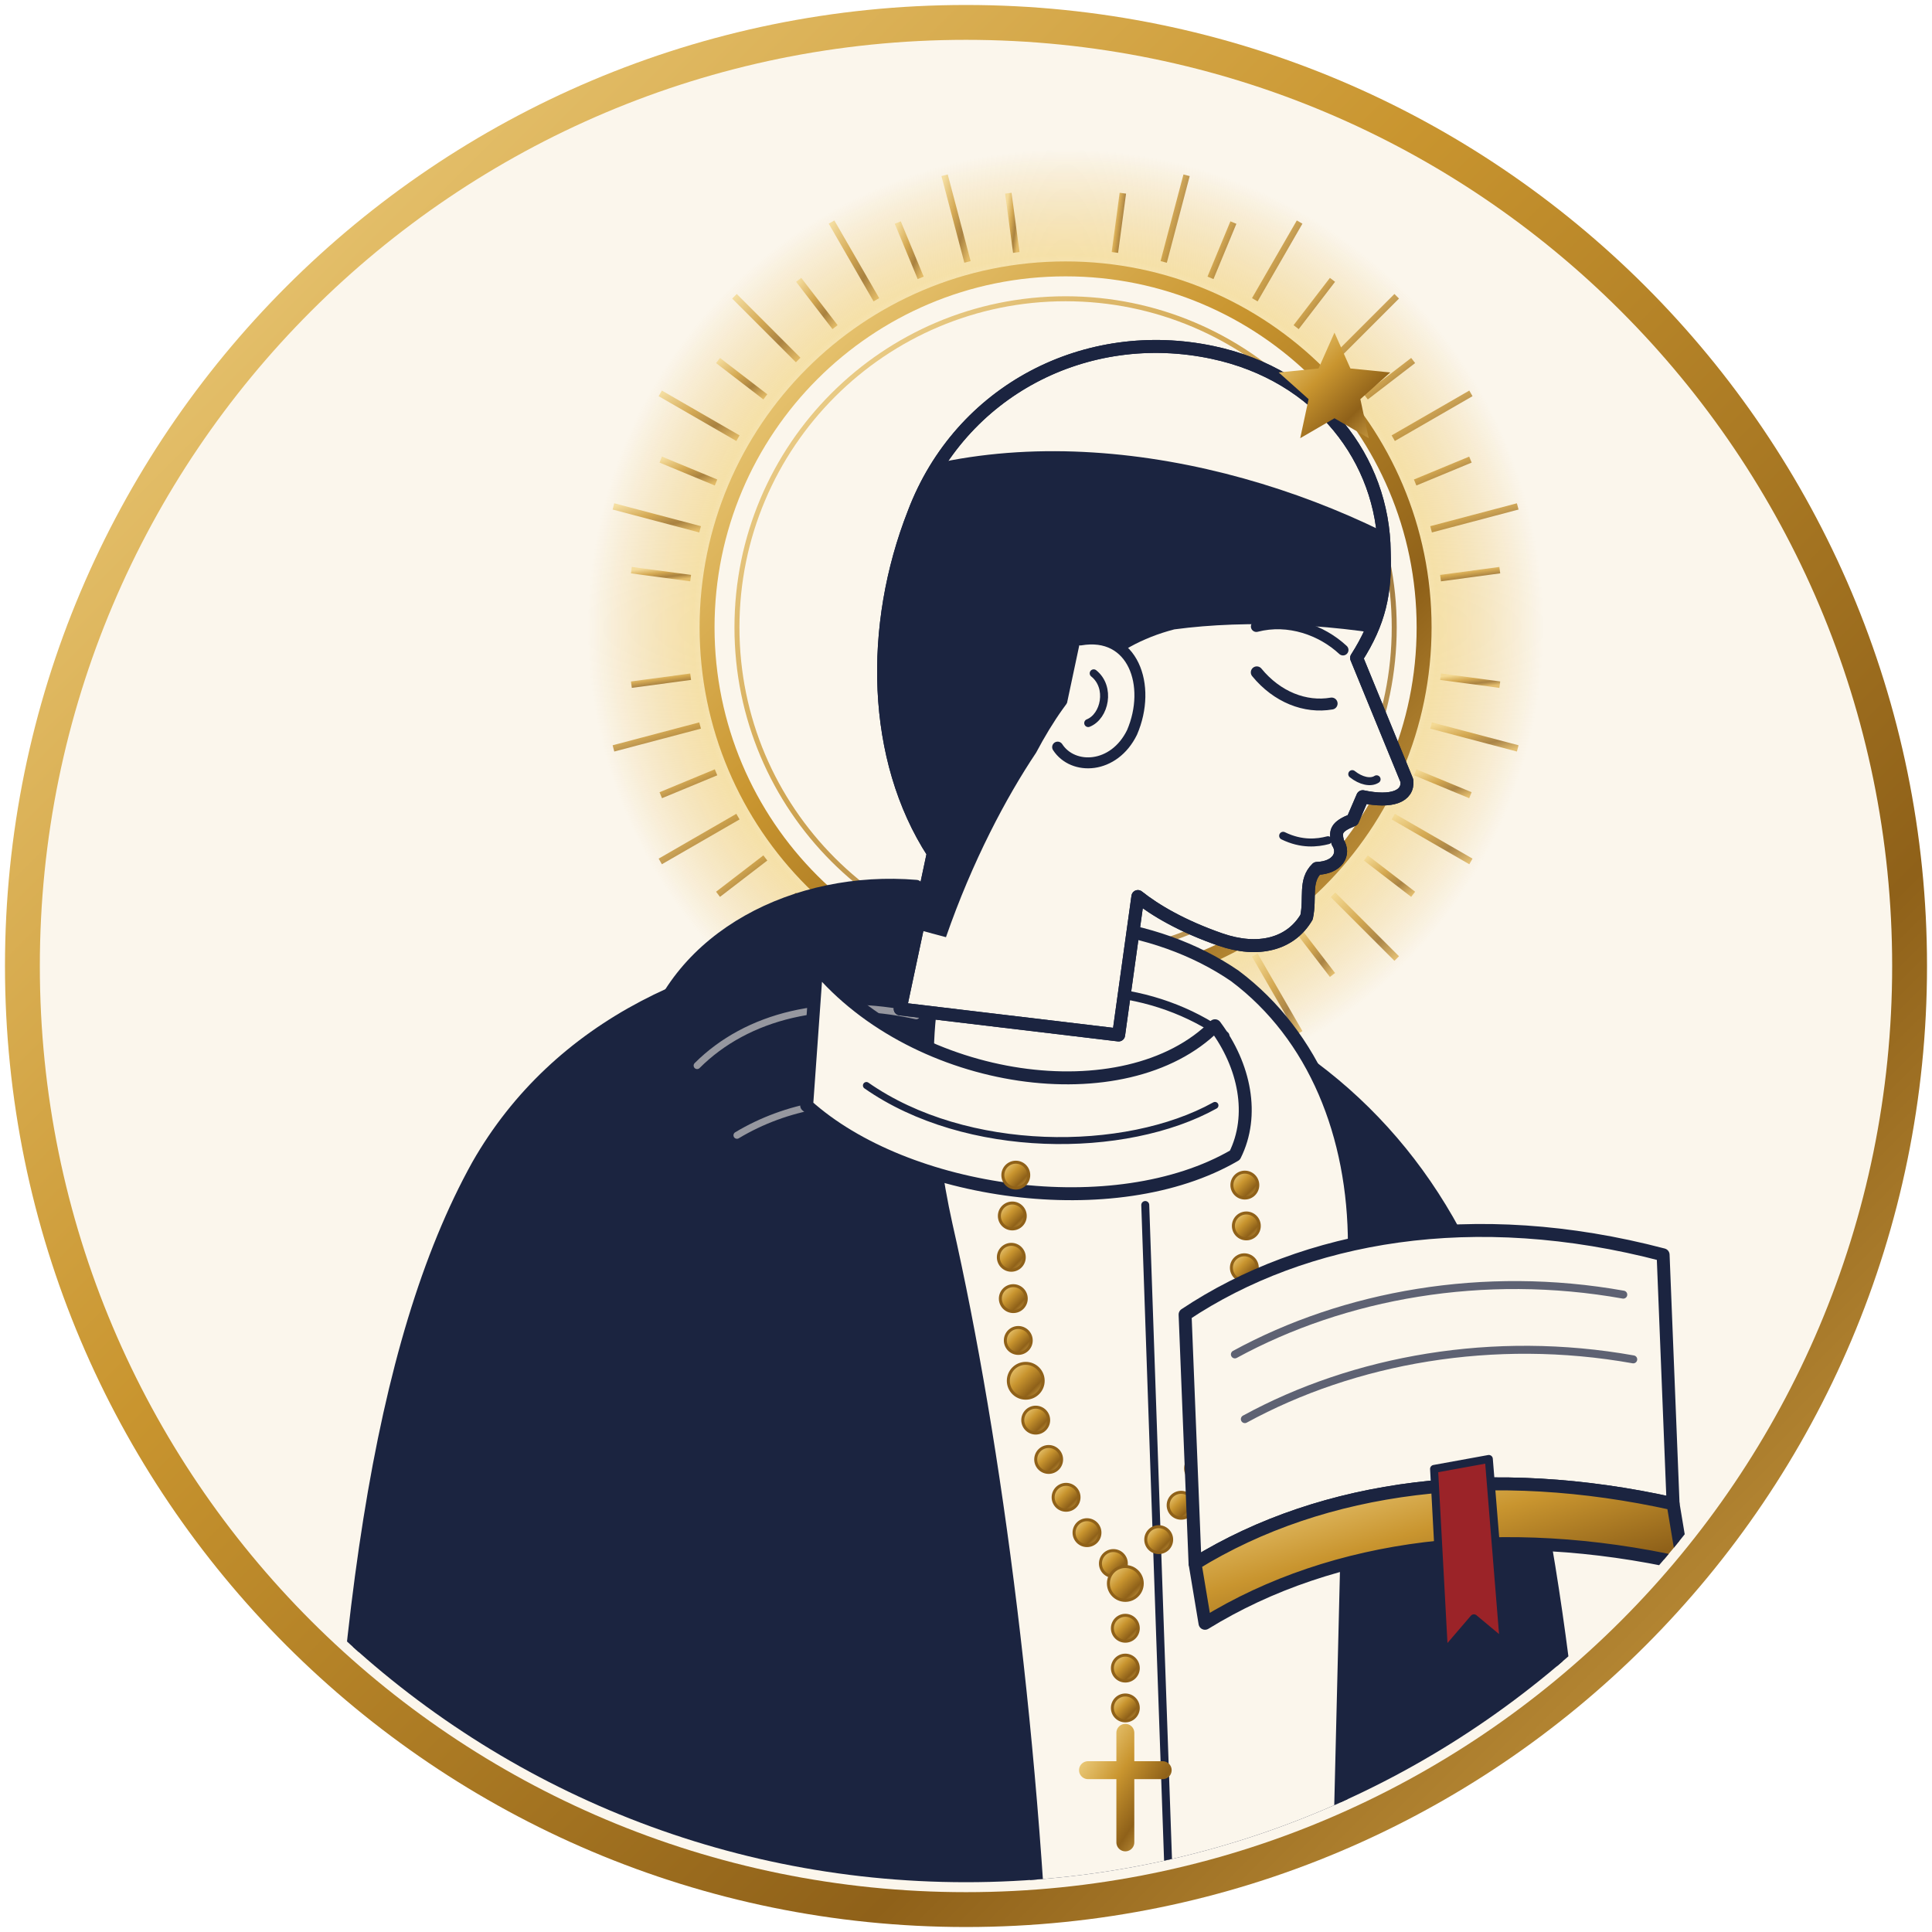
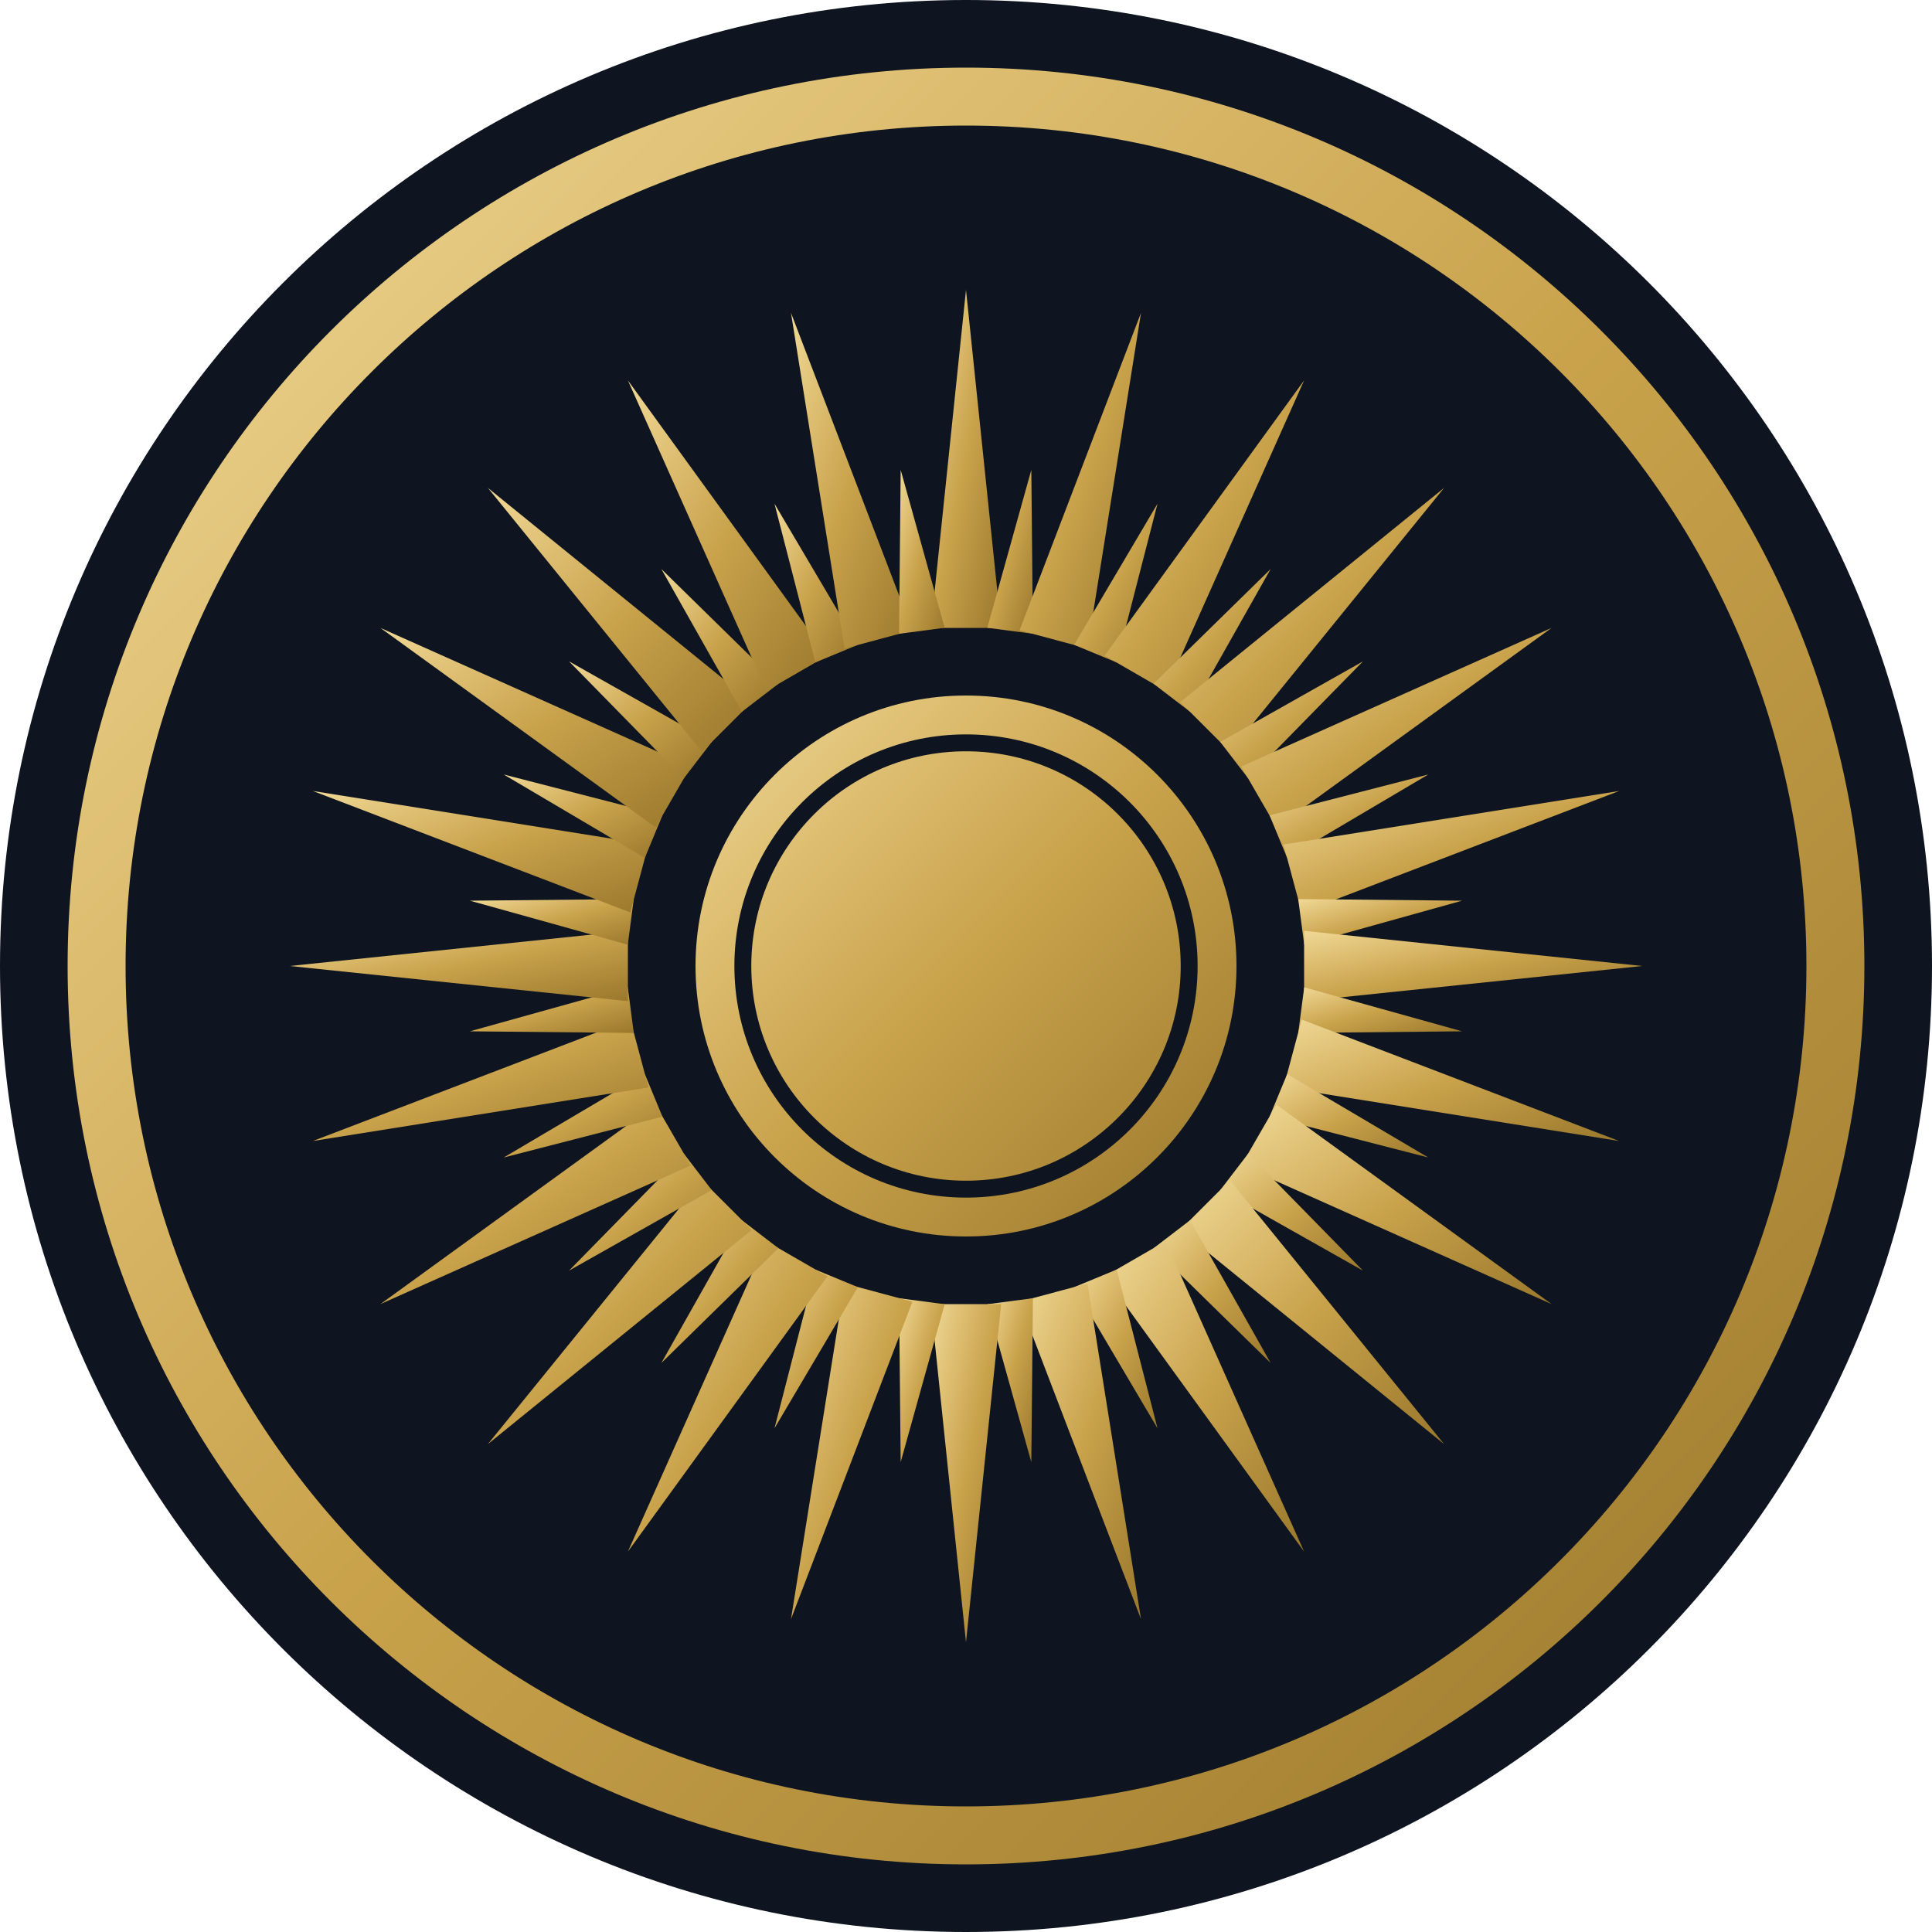
- <svg xmlns="http://www.w3.org/2000/svg" viewBox="62 62 388 388">
+ <svg xmlns="http://www.w3.org/2000/svg" viewBox="0 0 512 512" width="512" height="512">
  <defs>
-     <radialGradient id="parch" cx=".42" cy=".36" r=".8">
-       <stop offset="0" stop-color="#fffbf3" />
-       <stop offset=".65" stop-color="#f6efe1" />
-       <stop offset="1" stop-color="#ebe0ca" />
-     </radialGradient>
-     <linearGradient id="gold" x1="0" y1="0" x2="1" y2="1">
-       <stop offset="0" stop-color="#f3d78c" />
-       <stop offset=".4" stop-color="#c9952f" />
-       <stop offset=".72" stop-color="#8f6119" />
-       <stop offset="1" stop-color="#dcae4f" />
+     <linearGradient id="g" x1="0" y1="0" x2="1" y2="1">
+       <stop offset="0" stop-color="#f0d895" />
+       <stop offset=".5" stop-color="#c9a24b" />
+       <stop offset="1" stop-color="#9a782c" />
    </linearGradient>
-     <radialGradient id="halo" cx=".5" cy=".5" r=".5">
-       <stop offset=".55" stop-color="#f7dd8e" stop-opacity=".0" />
-       <stop offset=".78" stop-color="#f1cf72" stop-opacity=".55" />
-       <stop offset="1" stop-color="#e4b54b" stop-opacity="0" />
-     </radialGradient>
-     <linearGradient id="cloak" x1=".2" y1="0" x2=".8" y2="1">
-       <stop offset="0" stop-color="#2a2d36" />
-       <stop offset=".55" stop-color="#16181e" />
-       <stop offset="1" stop-color="#0c0d11" />
-     </linearGradient>
-     <linearGradient id="habit" x1="0" y1="0" x2="1" y2="1">
-       <stop offset="0" stop-color="#ffffff" />
-       <stop offset="1" stop-color="#e6e0d4" />
-     </linearGradient>
-     <linearGradient id="skin" x1="0" y1="0" x2="1" y2="1">
-       <stop offset="0" stop-color="#efcba7" />
-       <stop offset="1" stop-color="#cf9b72" />
-     </linearGradient>
-     <linearGradient id="page" x1="0" y1="0" x2="1" y2="1">
-       <stop offset="0" stop-color="#fffdf7" />
-       <stop offset="1" stop-color="#eadfc6" />
-     </linearGradient>
-     <clipPath id="med">
-       <circle cx="256" cy="256" r="184" />
-     </clipPath>
-     <filter id="soft" x="-10%" y="-10%" width="120%" height="120%">
-       <feDropShadow dx="0" dy="2" stdDeviation="2.2" flood-color="#000" flood-opacity=".22" />
-     </filter>
  </defs>
-   <circle cx="256" cy="256" r="193" fill="url(#gold)" />
-   <circle cx="256" cy="256" r="186" fill="#fbf6ec" />
-   <g clip-path="url(#med)">
-     <defs>
-       <path id="hp" d="M246 238C230 222 224 196 228 172C232 146 254 128 280 128C302 128 318 142 322 160C324 168 324 174 321 182L336 204C337 207 334 209 328 209L327 214C324 216 324 217 325 219C327 221 326 224 322 225C320 228 322 231 322 235C320 241 314 244 306 243C298 242 292 240 288 238L290 266L246 270Z" />
-       <clipPath id="headc">
-         <use href="#hp" />
-       </clipPath>
-     </defs>
-     <g transform="translate(276 188)">
-       <circle r="96" fill="url(#halo)" />
-       <g stroke="url(#gold)" stroke-width="1.3" opacity=".75">
-         <line x1="76.0" y1="0.0" x2="94.0" y2="0.0" />
-         <line x1="75.3" y1="9.9" x2="87.2" y2="11.5" />
-         <line x1="73.4" y1="19.7" x2="90.8" y2="24.3" />
-         <line x1="70.2" y1="29.1" x2="81.3" y2="33.7" />
-         <line x1="65.8" y1="38.0" x2="81.4" y2="47.0" />
-         <line x1="60.3" y1="46.3" x2="69.8" y2="53.6" />
-         <line x1="53.7" y1="53.7" x2="66.5" y2="66.5" />
-         <line x1="46.3" y1="60.3" x2="53.6" y2="69.8" />
-         <line x1="38.0" y1="65.8" x2="47.0" y2="81.4" />
-         <line x1="29.1" y1="70.2" x2="33.7" y2="81.3" />
-         <line x1="19.7" y1="73.4" x2="24.3" y2="90.8" />
-         <line x1="9.9" y1="75.3" x2="11.5" y2="87.2" />
-         <line x1="0.0" y1="76.0" x2="0.0" y2="94.0" />
-         <line x1="-9.9" y1="75.3" x2="-11.5" y2="87.2" />
-         <line x1="-19.7" y1="73.4" x2="-24.3" y2="90.8" />
-         <line x1="-29.1" y1="70.2" x2="-33.7" y2="81.3" />
-         <line x1="-38.0" y1="65.8" x2="-47.0" y2="81.4" />
-         <line x1="-46.3" y1="60.3" x2="-53.6" y2="69.8" />
-         <line x1="-53.7" y1="53.7" x2="-66.5" y2="66.5" />
-         <line x1="-60.3" y1="46.3" x2="-69.8" y2="53.6" />
-         <line x1="-65.8" y1="38.0" x2="-81.4" y2="47.0" />
-         <line x1="-70.2" y1="29.1" x2="-81.3" y2="33.7" />
-         <line x1="-73.4" y1="19.7" x2="-90.8" y2="24.3" />
-         <line x1="-75.3" y1="9.9" x2="-87.2" y2="11.5" />
-         <line x1="-76.0" y1="0.0" x2="-94.0" y2="0.0" />
-         <line x1="-75.3" y1="-9.9" x2="-87.2" y2="-11.5" />
-         <line x1="-73.4" y1="-19.7" x2="-90.8" y2="-24.3" />
-         <line x1="-70.2" y1="-29.1" x2="-81.3" y2="-33.7" />
-         <line x1="-65.8" y1="-38.0" x2="-81.4" y2="-47.0" />
-         <line x1="-60.3" y1="-46.3" x2="-69.8" y2="-53.6" />
-         <line x1="-53.7" y1="-53.7" x2="-66.5" y2="-66.5" />
-         <line x1="-46.3" y1="-60.3" x2="-53.6" y2="-69.8" />
-         <line x1="-38.0" y1="-65.8" x2="-47.0" y2="-81.4" />
-         <line x1="-29.1" y1="-70.2" x2="-33.7" y2="-81.3" />
-         <line x1="-19.7" y1="-73.4" x2="-24.3" y2="-90.8" />
-         <line x1="-9.9" y1="-75.3" x2="-11.5" y2="-87.2" />
-         <line x1="-0.0" y1="-76.0" x2="-0.0" y2="-94.0" />
-         <line x1="9.9" y1="-75.3" x2="11.5" y2="-87.2" />
-         <line x1="19.7" y1="-73.4" x2="24.3" y2="-90.8" />
-         <line x1="29.1" y1="-70.2" x2="33.7" y2="-81.3" />
-         <line x1="38.0" y1="-65.8" x2="47.0" y2="-81.4" />
-         <line x1="46.3" y1="-60.3" x2="53.6" y2="-69.8" />
-         <line x1="53.7" y1="-53.7" x2="66.5" y2="-66.5" />
-         <line x1="60.3" y1="-46.3" x2="69.8" y2="-53.6" />
-         <line x1="65.8" y1="-38.0" x2="81.4" y2="-47.0" />
-         <line x1="70.2" y1="-29.1" x2="81.3" y2="-33.7" />
-         <line x1="73.4" y1="-19.7" x2="90.8" y2="-24.3" />
-         <line x1="75.3" y1="-9.9" x2="87.2" y2="-11.5" />
-       </g>
-       <circle r="72" fill="#fbf6ec" stroke="url(#gold)" stroke-width="3" />
-       <circle r="66" fill="none" stroke="url(#gold)" stroke-width="1" opacity=".8" />
-     </g>
-     <g stroke="#1b2440" stroke-width="2.6" stroke-linejoin="round" stroke-linecap="round">
-       <path d="M238 252C204 254 174 268 158 296C138 332 130 390 128 476H382C380 420 374 366 362 328C352 298 332 276 304 264Z" fill="#1b2440" />
-       <path d="M246 240C222 238 198 250 192 272C188 290 202 302 222 300C242 298 256 286 266 270Z" fill="#1b2440" />
-       <path d="M202 276C212 266 228 262 246 266M210 290C220 284 232 282 244 284" stroke="#fbf6ec" stroke-width="1.4" fill="none" opacity=".55" />
-       <path d="M252 252C270 244 294 247 310 258C326 270 334 290 334 312L330 476H272C270 414 262 352 252 308C248 290 246 266 252 252Z" fill="#fbf6ec" />
-       <path d="M258 266C274 258 294 260 308 270" fill="none" stroke-width="1.8" />
-       <path d="M292 304C294 362 296 420 298 476" fill="none" stroke-width="1.6" />
-       <g transform="rotate(12 270 252)">
-         <use href="#hp" fill="#fbf6ec" />
-         <g clip-path="url(#headc)" stroke="none">
-           <path d="M334 160C300 148 252 146 218 168L214 252L252 254C254 238 258 224 262 214C266 200 272 190 284 184C298 179 316 176 334 176Z" fill="#1b2440" />
-         </g>
-         <use href="#hp" fill="none" />
-         <path d="M266 190C276 186 282 196 280 206C278 214 270 216 266 212" fill="#fbf6ec" stroke-width="2.2" />
-         <path d="M270 196C274 198 274 204 271 206" fill="none" stroke-width="1.6" />
-         <path d="M302 189C307 193 313 194 318 192" fill="none" stroke-width="2.4" />
-         <path d="M300 180C306 177 313 178 318 181" fill="none" stroke-width="2.2" />
-         <path d="M325 205C327 206 329 206 330 205" fill="none" stroke-width="1.6" />
-         <path d="M314 220C318 221 321 220 323 219" fill="none" stroke-width="1.6" />
-       </g>
-       <path d="M226 256C246 280 288 286 306 268C312 276 314 286 310 294C286 308 244 302 224 284Z" fill="#fbf6ec" />
-       <path d="M236 280C256 294 288 294 306 284" fill="none" stroke-width="1.4" />
-     </g>
-     <g id="ros">
-       <g fill="url(#gold)" stroke="#8f6119" stroke-width=".6">
-         <circle cx="266.0" cy="298.0" r="2.6" />
-         <circle cx="265.3" cy="306.2" r="2.6" />
-         <circle cx="265.1" cy="314.5" r="2.6" />
-         <circle cx="265.5" cy="322.8" r="2.6" />
-         <circle cx="266.5" cy="331.2" r="2.6" />
-         <circle cx="268.0" cy="339.3" r="3.5" />
-         <circle cx="270.0" cy="347.2" r="2.6" />
-         <circle cx="272.6" cy="355.1" r="2.6" />
-         <circle cx="276.1" cy="362.7" r="2.6" />
-         <circle cx="280.3" cy="369.8" r="2.6" />
-         <circle cx="285.6" cy="376.0" r="2.6" />
-         <circle cx="312.0" cy="300.0" r="2.6" />
-         <circle cx="312.3" cy="308.2" r="2.6" />
-         <circle cx="311.9" cy="316.6" r="2.6" />
-         <circle cx="311.1" cy="324.8" r="2.6" />
-         <circle cx="309.8" cy="333.1" r="3.5" />
-         <circle cx="308.0" cy="341.2" r="2.6" />
-         <circle cx="305.7" cy="349.1" r="2.6" />
-         <circle cx="302.7" cy="356.9" r="2.6" />
-         <circle cx="299.2" cy="364.3" r="2.6" />
-         <circle cx="294.7" cy="371.2" r="2.6" />
-         <circle cx="288" cy="380" r="3.4" />
-         <circle cx="288" cy="389" r="2.6" />
-         <circle cx="288" cy="397" r="2.6" />
-         <circle cx="288" cy="405" r="2.6" />
-       </g>
-       <path d="M288 410v22M280.5 417.5h15" stroke="url(#gold)" stroke-width="3.6" stroke-linecap="round" fill="none" />
-     </g>
-     <g stroke="#1b2440" stroke-width="2.6" stroke-linejoin="round" stroke-linecap="round">
-       <g transform="translate(-12 -4)">
-         <path d="M312 330C336 314 370 308 408 318L410 368C374 360 340 364 314 380Z" fill="#fbf6ec" />
-         <path d="M314 380C340 364 374 360 410 368L412 380C376 372 342 376 316 392Z" fill="url(#gold)" />
-         <path d="M322 338C344 326 372 321 400 326M324 351C346 339 374 334 402 339" fill="none" stroke-width="1.6" opacity=".7" />
-         <path d="M362 361L364 398L370 391L376 396L373 359Z" fill="#9b2328" stroke-width="1.6" />
-       </g>
-     </g>
-     <path transform="translate(330 140) scale(.8)" d="M0-14l4 9 10 1-7.5 6.7 2.1 9.8L0 7.5l-8.6 5 2.1-9.8L-14-4l10-1z" fill="url(#gold)" />
-   </g>
+   <circle cx="256.0" cy="256.0" r="256.0" fill="#0e1520" />
+   <circle cx="256.0" cy="256.0" r="230.40" fill="none" stroke="url(#g)" stroke-width="15.36" />
+   <polygon points="265.32,166.40 256.00,76.80 246.68,166.40" fill="url(#g)" />
+   <polygon points="273.74,167.96 273.31,124.53 261.65,166.37" fill="url(#g)" />
+   <polygon points="288.19,171.86 302.38,82.91 270.19,167.04" fill="url(#g)" />
+   <polygon points="295.92,175.55 306.75,133.49 284.66,170.89" fill="url(#g)" />
+   <polygon points="308.87,183.06 345.60,100.81 292.73,173.74" fill="url(#g)" />
+   <polygon points="315.38,188.62 336.73,150.80 305.71,181.21" fill="url(#g)" />
+   <polygon points="325.95,199.23 382.71,129.29 312.77,186.05" fill="url(#g)" />
+   <polygon points="330.79,206.29 361.20,175.27 323.38,196.62" fill="url(#g)" />
+   <polygon points="338.26,219.27 411.19,166.40 328.94,203.13" fill="url(#g)" />
+   <polygon points="341.11,227.34 378.51,205.25 336.45,216.08" fill="url(#g)" />
+   <polygon points="344.96,241.81 429.09,209.62 340.14,223.81" fill="url(#g)" />
+   <polygon points="345.63,250.35 387.47,238.69 344.04,238.26" fill="url(#g)" />
+   <polygon points="345.60,265.32 435.20,256.00 345.60,246.68" fill="url(#g)" />
+   <polygon points="344.04,273.74 387.47,273.31 345.63,261.65" fill="url(#g)" />
+   <polygon points="340.14,288.19 429.09,302.38 344.96,270.19" fill="url(#g)" />
+   <polygon points="336.45,295.92 378.51,306.75 341.11,284.66" fill="url(#g)" />
+   <polygon points="328.94,308.87 411.19,345.60 338.26,292.73" fill="url(#g)" />
+   <polygon points="323.38,315.38 361.20,336.73 330.79,305.71" fill="url(#g)" />
+   <polygon points="312.77,325.95 382.71,382.71 325.95,312.77" fill="url(#g)" />
+   <polygon points="305.71,330.79 336.73,361.20 315.38,323.38" fill="url(#g)" />
+   <polygon points="292.73,338.26 345.60,411.19 308.87,328.94" fill="url(#g)" />
+   <polygon points="284.66,341.11 306.75,378.51 295.92,336.45" fill="url(#g)" />
+   <polygon points="270.19,344.96 302.38,429.09 288.19,340.14" fill="url(#g)" />
+   <polygon points="261.65,345.63 273.31,387.47 273.74,344.04" fill="url(#g)" />
+   <polygon points="246.68,345.60 256.00,435.20 265.32,345.60" fill="url(#g)" />
+   <polygon points="238.26,344.04 238.69,387.47 250.35,345.63" fill="url(#g)" />
+   <polygon points="223.81,340.14 209.62,429.09 241.81,344.96" fill="url(#g)" />
+   <polygon points="216.08,336.45 205.25,378.51 227.34,341.11" fill="url(#g)" />
+   <polygon points="203.13,328.94 166.40,411.19 219.27,338.26" fill="url(#g)" />
+   <polygon points="196.62,323.38 175.27,361.20 206.29,330.79" fill="url(#g)" />
+   <polygon points="186.05,312.77 129.29,382.71 199.23,325.95" fill="url(#g)" />
+   <polygon points="181.21,305.71 150.80,336.73 188.62,315.38" fill="url(#g)" />
+   <polygon points="173.74,292.73 100.81,345.60 183.06,308.87" fill="url(#g)" />
+   <polygon points="170.89,284.66 133.49,306.75 175.55,295.92" fill="url(#g)" />
+   <polygon points="167.04,270.19 82.91,302.38 171.86,288.19" fill="url(#g)" />
+   <polygon points="166.37,261.65 124.53,273.31 167.96,273.74" fill="url(#g)" />
+   <polygon points="166.40,246.68 76.80,256.00 166.40,265.32" fill="url(#g)" />
+   <polygon points="167.96,238.26 124.53,238.69 166.37,250.35" fill="url(#g)" />
+   <polygon points="171.86,223.81 82.91,209.62 167.04,241.81" fill="url(#g)" />
+   <polygon points="175.55,216.08 133.49,205.25 170.89,227.34" fill="url(#g)" />
+   <polygon points="183.06,203.13 100.81,166.40 173.74,219.27" fill="url(#g)" />
+   <polygon points="188.62,196.62 150.80,175.27 181.21,206.29" fill="url(#g)" />
+   <polygon points="199.23,186.05 129.29,129.29 186.05,199.23" fill="url(#g)" />
+   <polygon points="206.29,181.21 175.27,150.80 196.62,188.62" fill="url(#g)" />
+   <polygon points="219.27,173.74 166.40,100.81 203.13,183.06" fill="url(#g)" />
+   <polygon points="227.34,170.89 205.25,133.49 216.08,175.55" fill="url(#g)" />
+   <polygon points="241.81,167.04 209.62,82.91 223.81,171.86" fill="url(#g)" />
+   <polygon points="250.35,166.37 238.69,124.53 238.26,167.96" fill="url(#g)" />
+   <circle cx="256.0" cy="256.0" r="71.68" fill="url(#g)" />
+   <circle cx="256.0" cy="256.0" r="59.14" fill="none" stroke="#0e1520" stroke-width="4.48" />
</svg>
